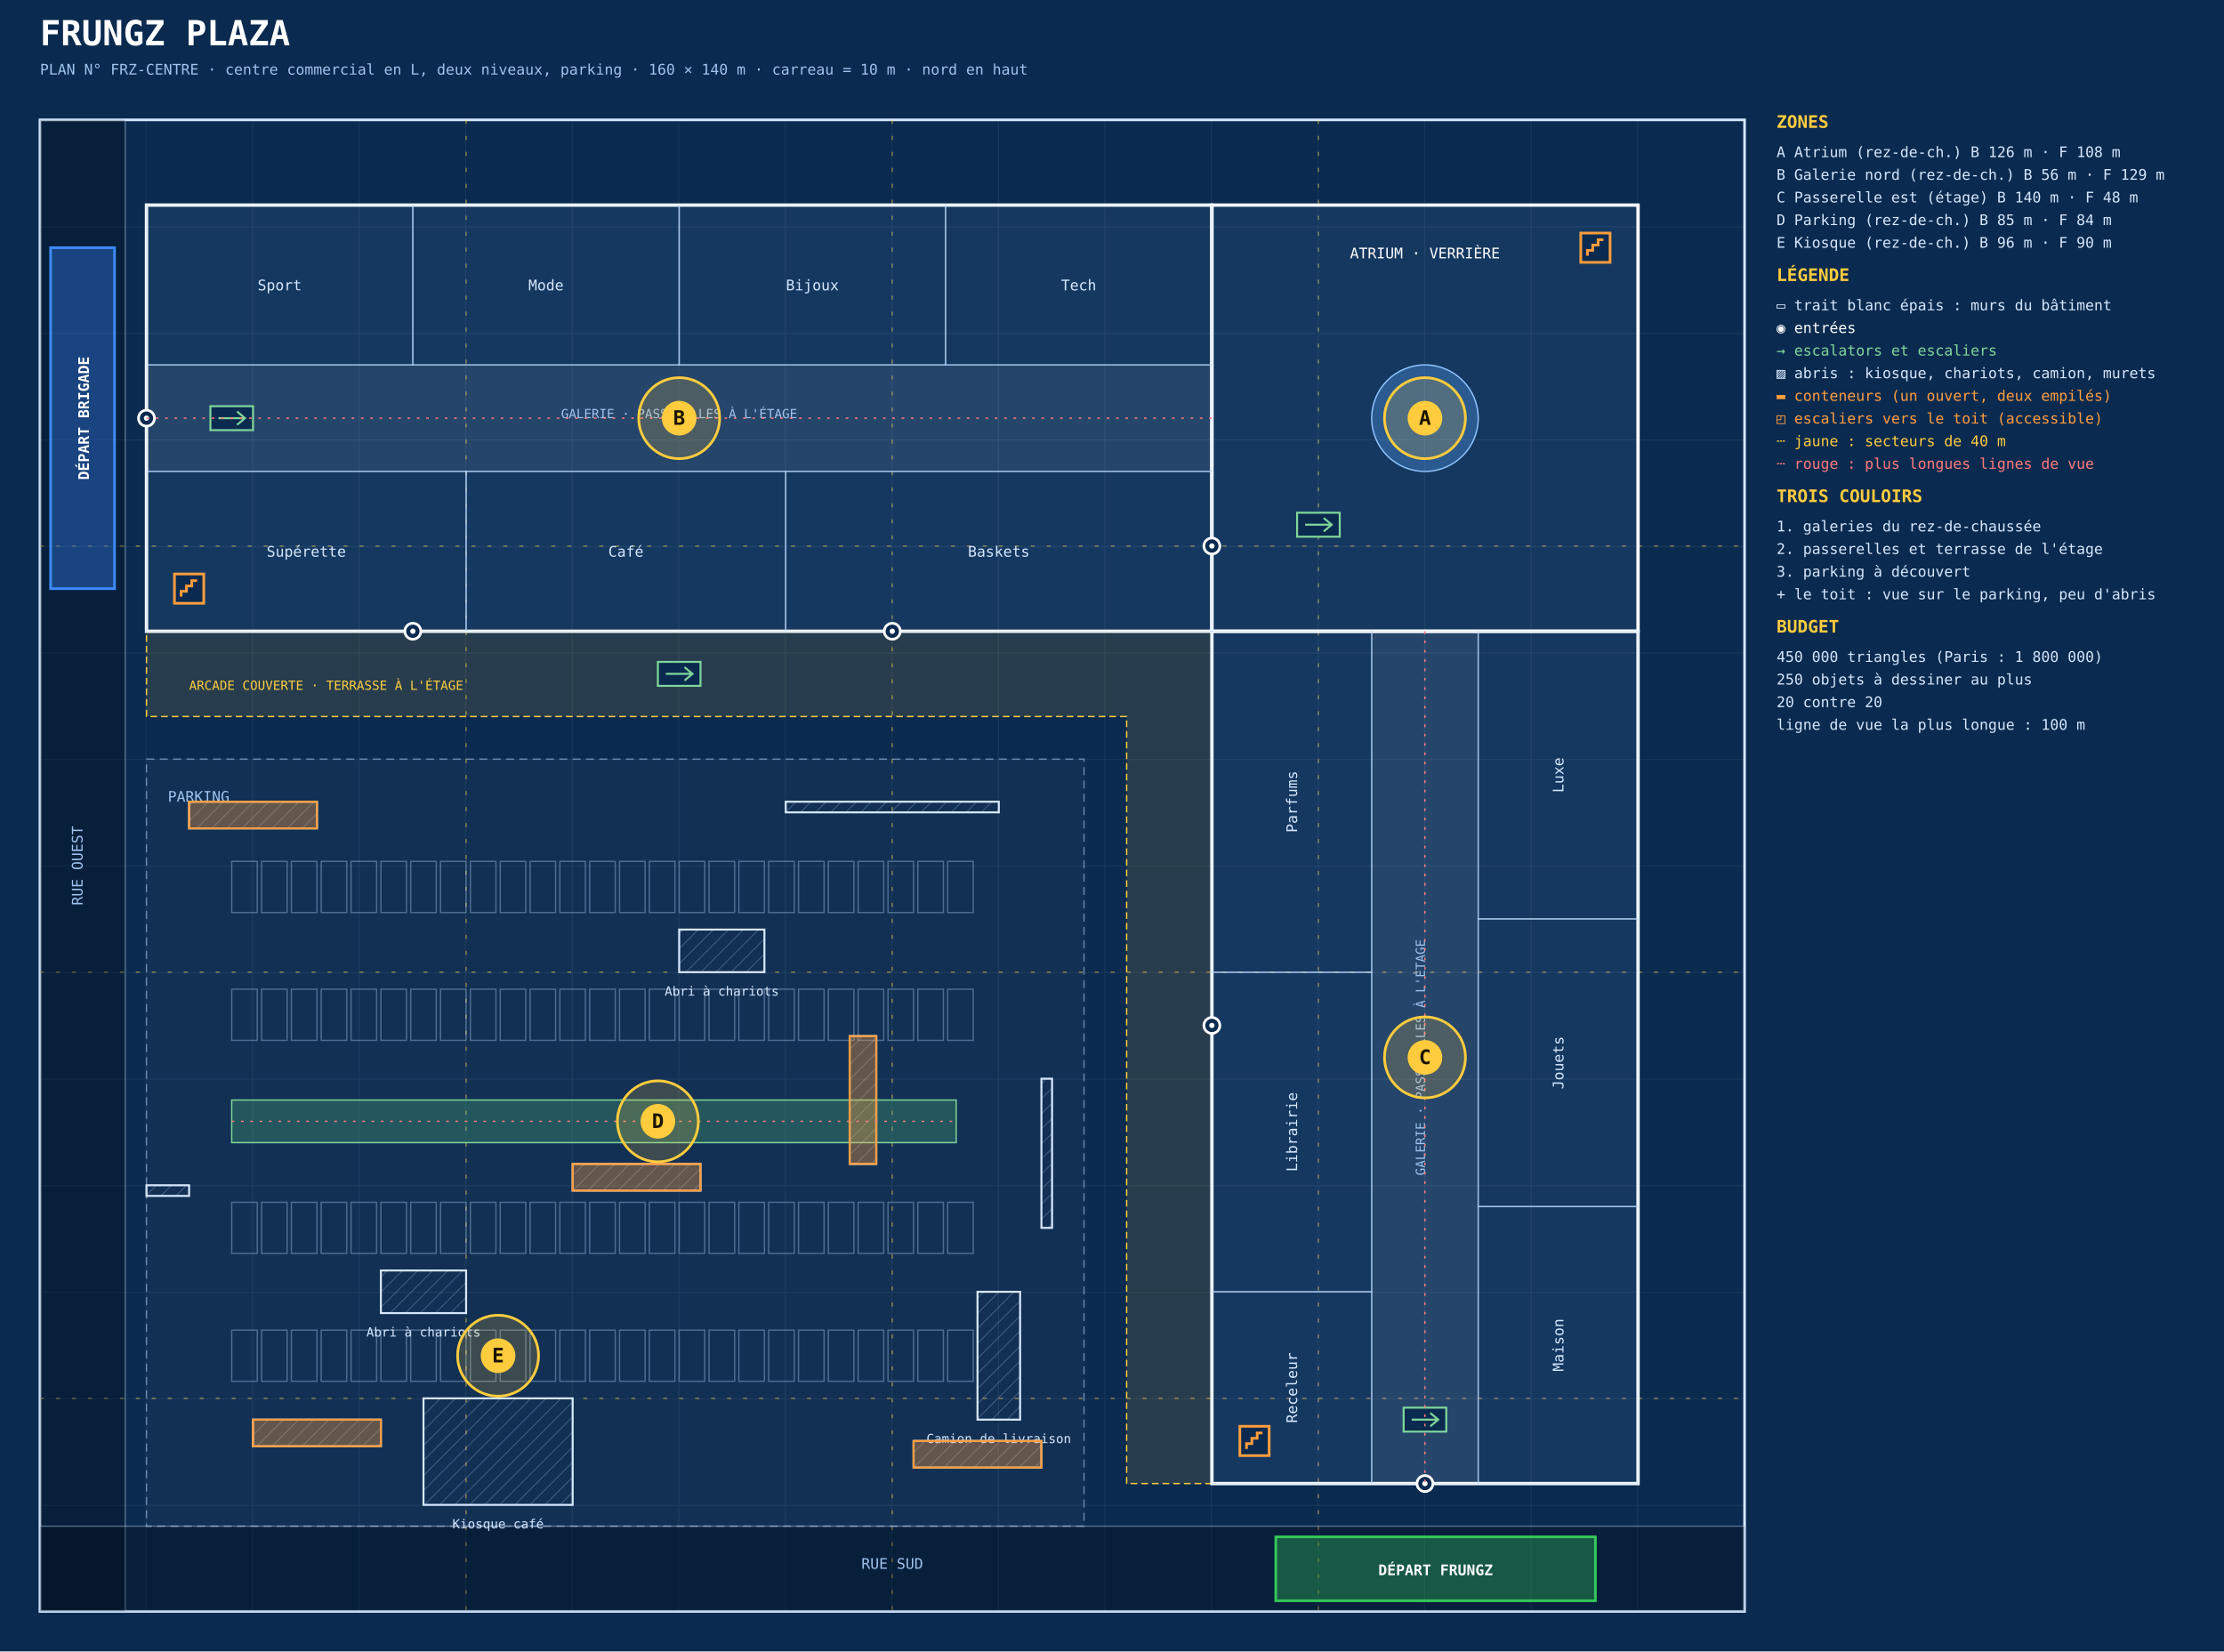
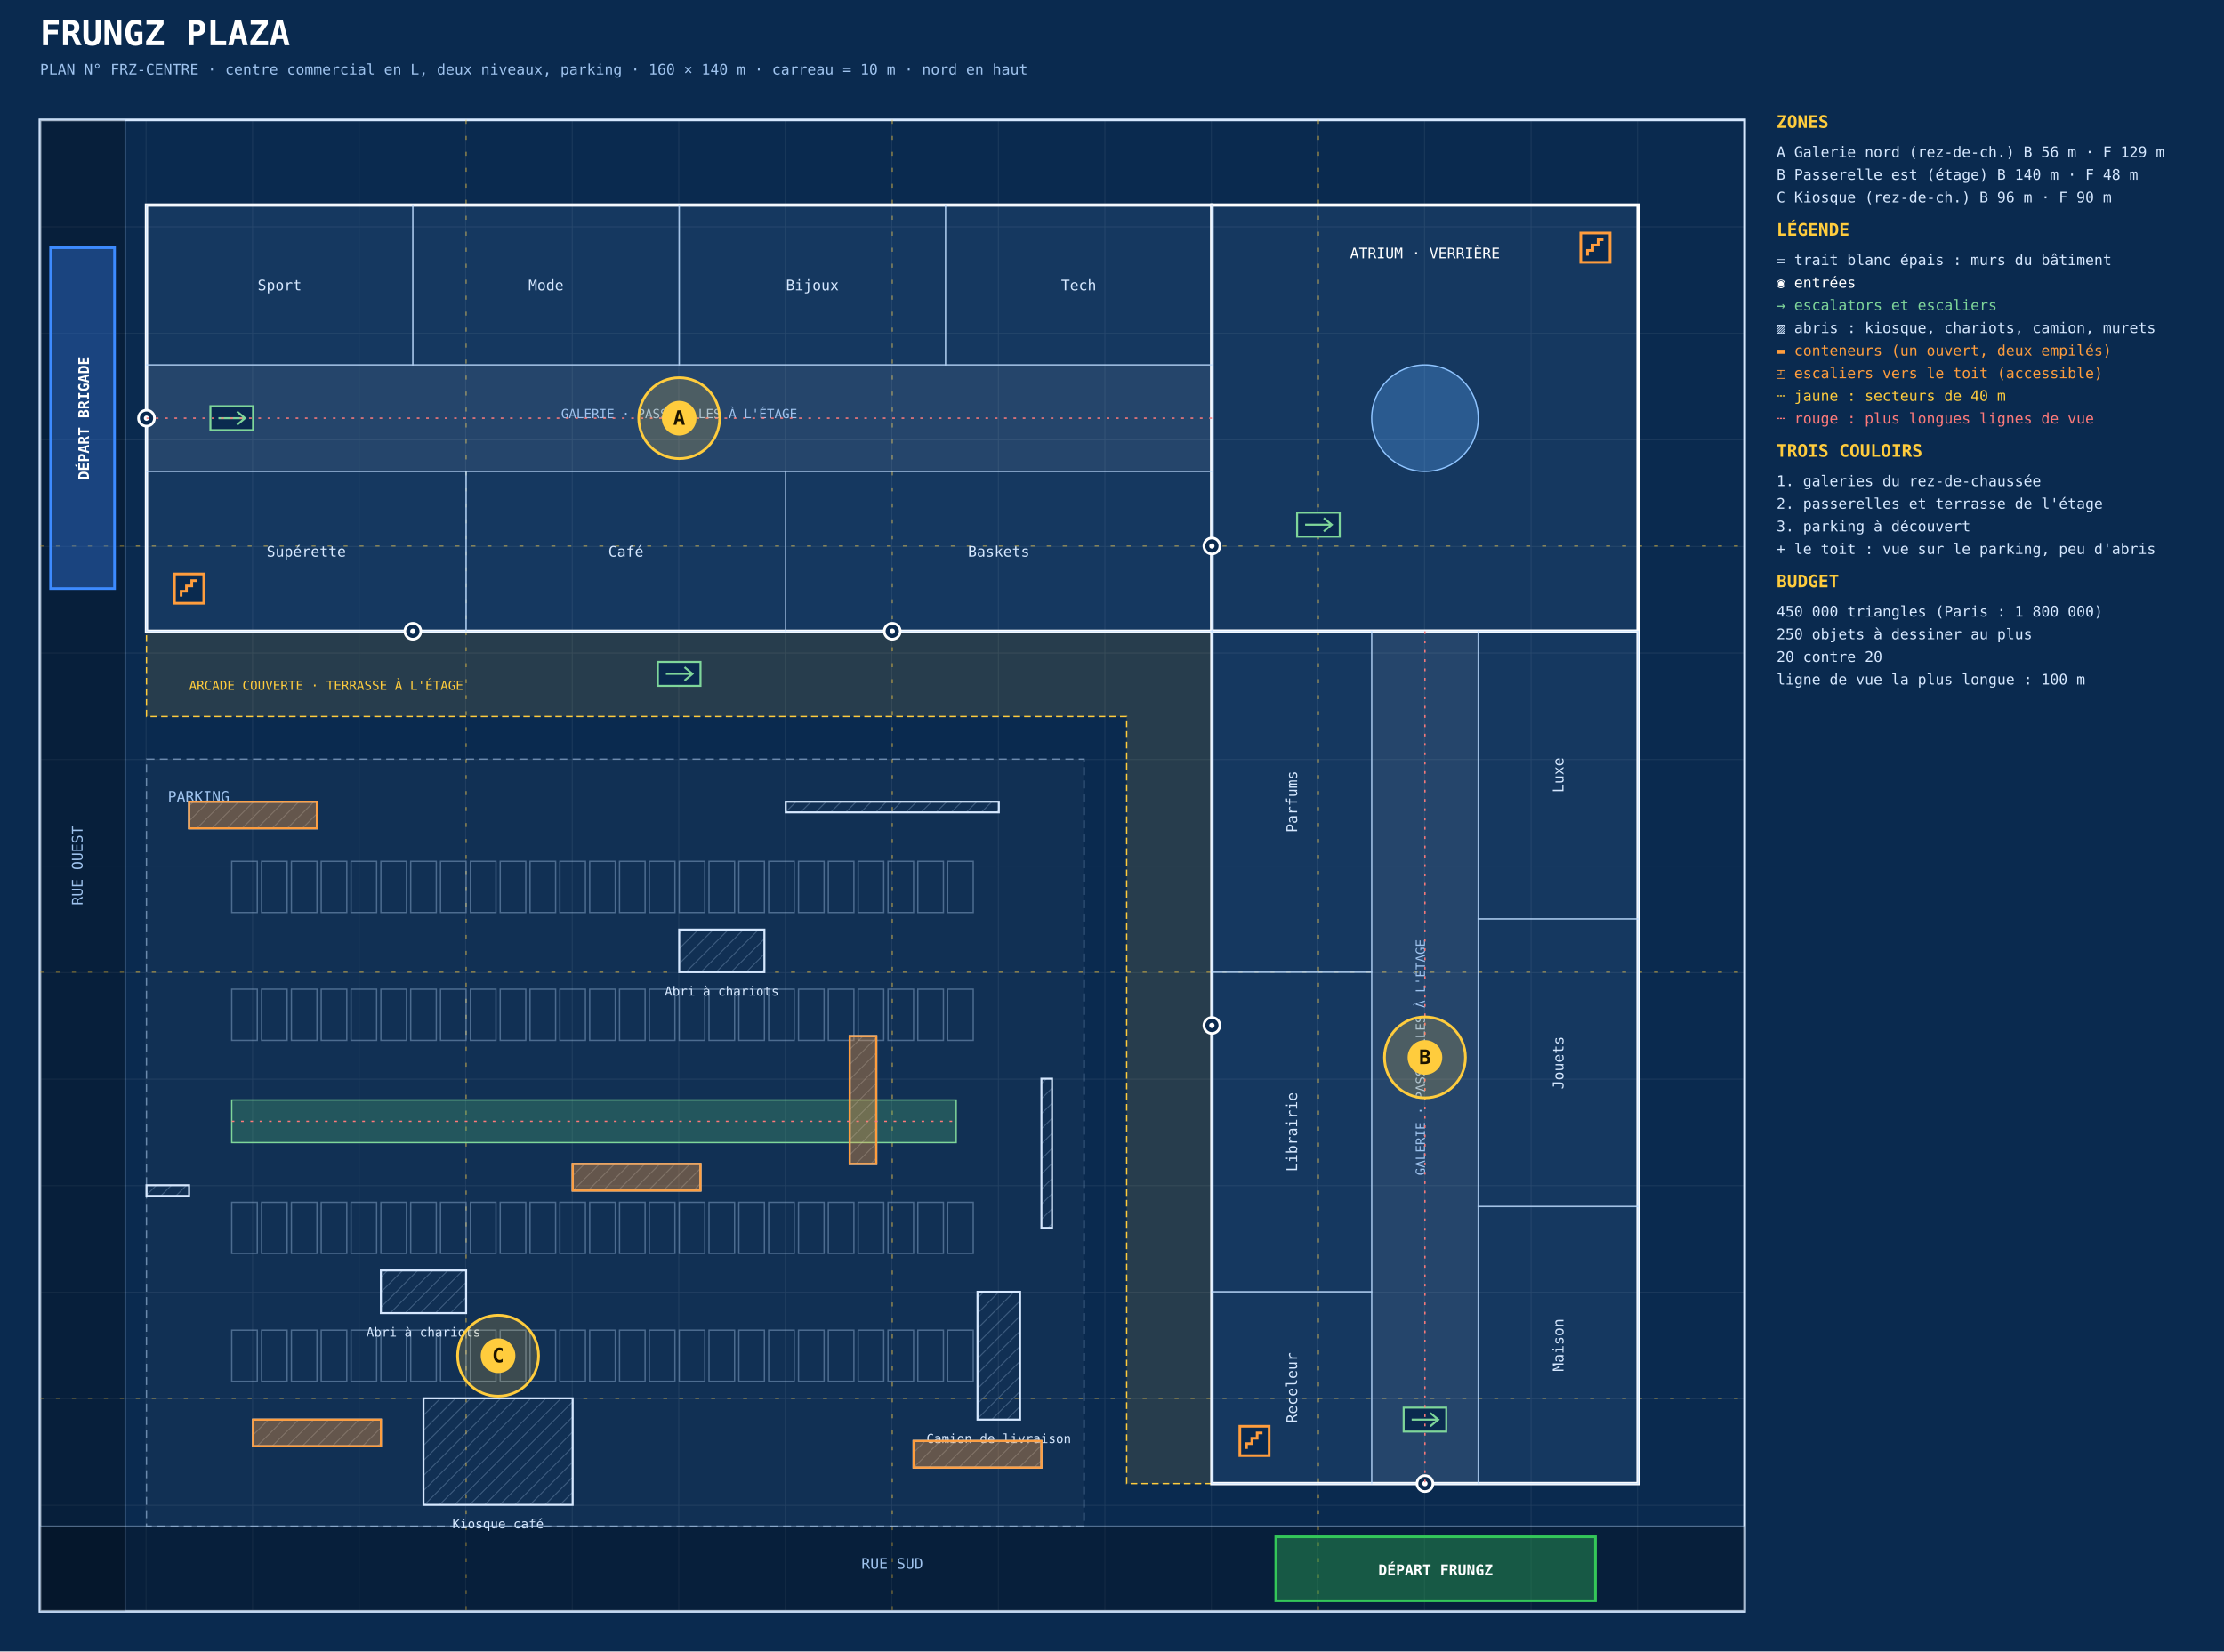
<svg xmlns="http://www.w3.org/2000/svg" viewBox="0 0 1670 1240" width="1670" height="1240" font-family="Menlo,Consolas,monospace" font-size="11" fill="#d6e8ff">
  <defs>
    <pattern id="g" width="80" height="80" patternUnits="userSpaceOnUse" x="30" y="90">
      <path d="M0 0H80V80" fill="none" stroke="rgba(255,255,255,.09)" />
    </pattern>
    <pattern id="h" width="8" height="8" patternUnits="userSpaceOnUse" patternTransform="rotate(45)">
      <path d="M0 0V8" stroke="rgba(190,220,255,.35)" />
    </pattern>
  </defs>
  <rect width="100%" height="100%" fill="#0a2a4f" />
  <rect x="30" y="90" width="1280" height="1120" fill="url(#g)" stroke="#d6e8ff" stroke-width="2" />
  <text x="30" y="34" font-size="26" font-weight="bold" fill="#fff">FRUNGZ PLAZA</text>
  <text x="30" y="56" fill="#9fc3ee">PLAN N° FRZ-CENTRE · centre commercial en L, deux niveaux, parking · 160 × 140 m · carreau = 10 m · nord en haut</text>
  <line x1="350" y1="90" x2="350" y2="1210" stroke="#ffcc3d" stroke-dasharray="3 9" opacity=".5" />
  <line x1="670" y1="90" x2="670" y2="1210" stroke="#ffcc3d" stroke-dasharray="3 9" opacity=".5" />
  <line x1="990" y1="90" x2="990" y2="1210" stroke="#ffcc3d" stroke-dasharray="3 9" opacity=".5" />
  <line x1="30" y1="410" x2="1310" y2="410" stroke="#ffcc3d" stroke-dasharray="3 9" opacity=".5" />
  <line x1="30" y1="730" x2="1310" y2="730" stroke="#ffcc3d" stroke-dasharray="3 9" opacity=".5" />
  <line x1="30" y1="1050" x2="1310" y2="1050" stroke="#ffcc3d" stroke-dasharray="3 9" opacity=".5" />
  <rect x="30" y="90" width="64" height="1120" fill="rgba(0,0,0,.25)" stroke="rgba(190,220,255,.4)" />
  <text x="62" y="650" text-anchor="middle" fill="#9fc3ee" transform="rotate(-90 62 650)">RUE OUEST</text>
  <rect x="30" y="1146" width="1280" height="64" fill="rgba(0,0,0,.25)" stroke="rgba(190,220,255,.4)" />
  <text x="670" y="1178" text-anchor="middle" fill="#9fc3ee">RUE SUD</text>
  <rect x="110" y="570" width="704" height="576" fill="rgba(255,255,255,.03)" stroke="rgba(190,220,255,.5)" stroke-dasharray="6 4" />
  <text x="126" y="602" fill="#9fc3ee">PARKING</text>
  <rect x="174" y="646.8" width="19.2" height="38.4" fill="none" stroke="rgba(190,220,255,.35)" />
  <rect x="196.4" y="646.8" width="19.2" height="38.4" fill="none" stroke="rgba(190,220,255,.35)" />
  <rect x="218.8" y="646.8" width="19.2" height="38.4" fill="none" stroke="rgba(190,220,255,.35)" />
  <rect x="241.2" y="646.8" width="19.2" height="38.4" fill="none" stroke="rgba(190,220,255,.35)" />
  <rect x="263.6" y="646.8" width="19.2" height="38.4" fill="none" stroke="rgba(190,220,255,.35)" />
  <rect x="286" y="646.8" width="19.2" height="38.4" fill="none" stroke="rgba(190,220,255,.35)" />
  <rect x="308.4" y="646.8" width="19.2" height="38.4" fill="none" stroke="rgba(190,220,255,.35)" />
  <rect x="330.8" y="646.8" width="19.2" height="38.4" fill="none" stroke="rgba(190,220,255,.35)" />
  <rect x="353.2" y="646.8" width="19.2" height="38.4" fill="none" stroke="rgba(190,220,255,.35)" />
  <rect x="375.6" y="646.8" width="19.2" height="38.4" fill="none" stroke="rgba(190,220,255,.35)" />
  <rect x="398" y="646.8" width="19.2" height="38.4" fill="none" stroke="rgba(190,220,255,.35)" />
  <rect x="420.4" y="646.8" width="19.2" height="38.4" fill="none" stroke="rgba(190,220,255,.35)" />
  <rect x="442.8" y="646.8" width="19.2" height="38.4" fill="none" stroke="rgba(190,220,255,.35)" />
  <rect x="465.2" y="646.8" width="19.2" height="38.4" fill="none" stroke="rgba(190,220,255,.35)" />
  <rect x="487.6" y="646.8" width="19.2" height="38.4" fill="none" stroke="rgba(190,220,255,.35)" />
  <rect x="510" y="646.8" width="19.2" height="38.4" fill="none" stroke="rgba(190,220,255,.35)" />
  <rect x="532.4" y="646.8" width="19.2" height="38.4" fill="none" stroke="rgba(190,220,255,.35)" />
  <rect x="554.8" y="646.8" width="19.2" height="38.4" fill="none" stroke="rgba(190,220,255,.35)" />
  <rect x="577.2" y="646.8" width="19.2" height="38.4" fill="none" stroke="rgba(190,220,255,.35)" />
  <rect x="599.6" y="646.8" width="19.2" height="38.4" fill="none" stroke="rgba(190,220,255,.35)" />
  <rect x="622" y="646.8" width="19.2" height="38.4" fill="none" stroke="rgba(190,220,255,.35)" />
  <rect x="644.4" y="646.8" width="19.2" height="38.4" fill="none" stroke="rgba(190,220,255,.35)" />
  <rect x="666.8" y="646.8" width="19.2" height="38.4" fill="none" stroke="rgba(190,220,255,.35)" />
  <rect x="689.2" y="646.8" width="19.2" height="38.4" fill="none" stroke="rgba(190,220,255,.35)" />
  <rect x="711.6" y="646.8" width="19.2" height="38.4" fill="none" stroke="rgba(190,220,255,.35)" />
  <rect x="174" y="742.8" width="19.2" height="38.4" fill="none" stroke="rgba(190,220,255,.35)" />
  <rect x="196.4" y="742.8" width="19.2" height="38.4" fill="none" stroke="rgba(190,220,255,.35)" />
  <rect x="218.8" y="742.8" width="19.2" height="38.4" fill="none" stroke="rgba(190,220,255,.35)" />
  <rect x="241.2" y="742.8" width="19.2" height="38.4" fill="none" stroke="rgba(190,220,255,.35)" />
  <rect x="263.6" y="742.8" width="19.2" height="38.4" fill="none" stroke="rgba(190,220,255,.35)" />
  <rect x="286" y="742.8" width="19.2" height="38.4" fill="none" stroke="rgba(190,220,255,.35)" />
  <rect x="308.4" y="742.8" width="19.2" height="38.4" fill="none" stroke="rgba(190,220,255,.35)" />
  <rect x="330.8" y="742.8" width="19.2" height="38.4" fill="none" stroke="rgba(190,220,255,.35)" />
  <rect x="353.2" y="742.8" width="19.2" height="38.4" fill="none" stroke="rgba(190,220,255,.35)" />
  <rect x="375.6" y="742.8" width="19.2" height="38.4" fill="none" stroke="rgba(190,220,255,.35)" />
  <rect x="398" y="742.8" width="19.2" height="38.4" fill="none" stroke="rgba(190,220,255,.35)" />
  <rect x="420.4" y="742.8" width="19.2" height="38.4" fill="none" stroke="rgba(190,220,255,.35)" />
  <rect x="442.8" y="742.8" width="19.2" height="38.4" fill="none" stroke="rgba(190,220,255,.35)" />
  <rect x="465.2" y="742.8" width="19.2" height="38.4" fill="none" stroke="rgba(190,220,255,.35)" />
  <rect x="487.6" y="742.8" width="19.2" height="38.4" fill="none" stroke="rgba(190,220,255,.35)" />
  <rect x="510" y="742.8" width="19.2" height="38.4" fill="none" stroke="rgba(190,220,255,.35)" />
  <rect x="532.4" y="742.8" width="19.2" height="38.4" fill="none" stroke="rgba(190,220,255,.35)" />
  <rect x="554.8" y="742.8" width="19.2" height="38.4" fill="none" stroke="rgba(190,220,255,.35)" />
  <rect x="577.2" y="742.8" width="19.2" height="38.4" fill="none" stroke="rgba(190,220,255,.35)" />
  <rect x="599.6" y="742.8" width="19.2" height="38.4" fill="none" stroke="rgba(190,220,255,.35)" />
  <rect x="622" y="742.8" width="19.2" height="38.4" fill="none" stroke="rgba(190,220,255,.35)" />
  <rect x="644.4" y="742.8" width="19.2" height="38.4" fill="none" stroke="rgba(190,220,255,.35)" />
  <rect x="666.8" y="742.8" width="19.2" height="38.4" fill="none" stroke="rgba(190,220,255,.35)" />
  <rect x="689.2" y="742.8" width="19.2" height="38.4" fill="none" stroke="rgba(190,220,255,.35)" />
  <rect x="711.6" y="742.8" width="19.2" height="38.4" fill="none" stroke="rgba(190,220,255,.35)" />
  <rect x="174" y="902.8" width="19.2" height="38.4" fill="none" stroke="rgba(190,220,255,.35)" />
  <rect x="196.4" y="902.8" width="19.2" height="38.4" fill="none" stroke="rgba(190,220,255,.35)" />
  <rect x="218.8" y="902.8" width="19.2" height="38.4" fill="none" stroke="rgba(190,220,255,.35)" />
  <rect x="241.2" y="902.8" width="19.2" height="38.4" fill="none" stroke="rgba(190,220,255,.35)" />
  <rect x="263.6" y="902.8" width="19.2" height="38.4" fill="none" stroke="rgba(190,220,255,.35)" />
  <rect x="286" y="902.8" width="19.2" height="38.4" fill="none" stroke="rgba(190,220,255,.35)" />
  <rect x="308.4" y="902.8" width="19.2" height="38.4" fill="none" stroke="rgba(190,220,255,.35)" />
  <rect x="330.8" y="902.8" width="19.2" height="38.4" fill="none" stroke="rgba(190,220,255,.35)" />
  <rect x="353.2" y="902.8" width="19.2" height="38.4" fill="none" stroke="rgba(190,220,255,.35)" />
  <rect x="375.6" y="902.8" width="19.2" height="38.4" fill="none" stroke="rgba(190,220,255,.35)" />
  <rect x="398" y="902.8" width="19.2" height="38.4" fill="none" stroke="rgba(190,220,255,.35)" />
  <rect x="420.4" y="902.8" width="19.2" height="38.4" fill="none" stroke="rgba(190,220,255,.35)" />
  <rect x="442.8" y="902.8" width="19.2" height="38.4" fill="none" stroke="rgba(190,220,255,.35)" />
  <rect x="465.2" y="902.8" width="19.2" height="38.4" fill="none" stroke="rgba(190,220,255,.35)" />
  <rect x="487.6" y="902.8" width="19.2" height="38.4" fill="none" stroke="rgba(190,220,255,.35)" />
  <rect x="510" y="902.8" width="19.2" height="38.4" fill="none" stroke="rgba(190,220,255,.35)" />
  <rect x="532.4" y="902.8" width="19.2" height="38.4" fill="none" stroke="rgba(190,220,255,.35)" />
  <rect x="554.8" y="902.8" width="19.2" height="38.4" fill="none" stroke="rgba(190,220,255,.35)" />
  <rect x="577.2" y="902.8" width="19.2" height="38.4" fill="none" stroke="rgba(190,220,255,.35)" />
  <rect x="599.6" y="902.8" width="19.2" height="38.4" fill="none" stroke="rgba(190,220,255,.35)" />
  <rect x="622" y="902.8" width="19.2" height="38.4" fill="none" stroke="rgba(190,220,255,.35)" />
  <rect x="644.4" y="902.8" width="19.2" height="38.4" fill="none" stroke="rgba(190,220,255,.35)" />
  <rect x="666.8" y="902.8" width="19.2" height="38.4" fill="none" stroke="rgba(190,220,255,.35)" />
  <rect x="689.2" y="902.8" width="19.2" height="38.4" fill="none" stroke="rgba(190,220,255,.35)" />
  <rect x="711.6" y="902.8" width="19.2" height="38.4" fill="none" stroke="rgba(190,220,255,.35)" />
  <rect x="174" y="998.8" width="19.2" height="38.4" fill="none" stroke="rgba(190,220,255,.35)" />
  <rect x="196.4" y="998.8" width="19.2" height="38.4" fill="none" stroke="rgba(190,220,255,.35)" />
  <rect x="218.8" y="998.8" width="19.2" height="38.4" fill="none" stroke="rgba(190,220,255,.35)" />
  <rect x="241.2" y="998.8" width="19.2" height="38.4" fill="none" stroke="rgba(190,220,255,.35)" />
  <rect x="263.6" y="998.8" width="19.2" height="38.4" fill="none" stroke="rgba(190,220,255,.35)" />
  <rect x="286" y="998.8" width="19.2" height="38.4" fill="none" stroke="rgba(190,220,255,.35)" />
  <rect x="308.4" y="998.8" width="19.2" height="38.4" fill="none" stroke="rgba(190,220,255,.35)" />
  <rect x="330.8" y="998.8" width="19.2" height="38.4" fill="none" stroke="rgba(190,220,255,.35)" />
  <rect x="353.2" y="998.8" width="19.2" height="38.4" fill="none" stroke="rgba(190,220,255,.35)" />
  <rect x="375.6" y="998.8" width="19.2" height="38.4" fill="none" stroke="rgba(190,220,255,.35)" />
  <rect x="398" y="998.8" width="19.2" height="38.4" fill="none" stroke="rgba(190,220,255,.35)" />
  <rect x="420.4" y="998.8" width="19.2" height="38.4" fill="none" stroke="rgba(190,220,255,.35)" />
  <rect x="442.8" y="998.8" width="19.2" height="38.4" fill="none" stroke="rgba(190,220,255,.35)" />
  <rect x="465.2" y="998.8" width="19.2" height="38.4" fill="none" stroke="rgba(190,220,255,.35)" />
  <rect x="487.6" y="998.8" width="19.2" height="38.4" fill="none" stroke="rgba(190,220,255,.35)" />
  <rect x="510" y="998.8" width="19.2" height="38.4" fill="none" stroke="rgba(190,220,255,.35)" />
  <rect x="532.4" y="998.8" width="19.2" height="38.4" fill="none" stroke="rgba(190,220,255,.35)" />
  <rect x="554.8" y="998.8" width="19.2" height="38.4" fill="none" stroke="rgba(190,220,255,.35)" />
  <rect x="577.2" y="998.8" width="19.2" height="38.4" fill="none" stroke="rgba(190,220,255,.35)" />
  <rect x="599.6" y="998.8" width="19.2" height="38.4" fill="none" stroke="rgba(190,220,255,.35)" />
  <rect x="622" y="998.8" width="19.2" height="38.4" fill="none" stroke="rgba(190,220,255,.35)" />
  <rect x="644.4" y="998.8" width="19.2" height="38.4" fill="none" stroke="rgba(190,220,255,.35)" />
  <rect x="666.8" y="998.8" width="19.2" height="38.4" fill="none" stroke="rgba(190,220,255,.35)" />
  <rect x="689.2" y="998.8" width="19.2" height="38.4" fill="none" stroke="rgba(190,220,255,.35)" />
  <rect x="711.6" y="998.8" width="19.2" height="38.4" fill="none" stroke="rgba(190,220,255,.35)" />
  <rect x="174" y="826" width="544" height="32" fill="rgba(90,200,120,.25)" stroke="#7fd69a" />
  <rect x="318" y="1050" width="112" height="80" fill="url(#h)" stroke="#d6e8ff" stroke-width="1.5" />
  <text x="374" y="1147.6" text-anchor="middle" font-size="9.5">Kiosque café</text>
  <rect x="510" y="698" width="64" height="32" fill="url(#h)" stroke="#d6e8ff" stroke-width="1.5" />
  <text x="542" y="747.6" text-anchor="middle" font-size="9.5">Abri à chariots</text>
  <rect x="286" y="954" width="64" height="32" fill="url(#h)" stroke="#d6e8ff" stroke-width="1.5" />
  <text x="318" y="1003.6" text-anchor="middle" font-size="9.5">Abri à chariots</text>
  <rect x="734" y="970" width="32" height="96" fill="url(#h)" stroke="#d6e8ff" stroke-width="1.5" />
  <text x="750" y="1083.6" text-anchor="middle" font-size="9.5">Camion de livraison</text>
  <rect x="110" y="890" width="32" height="8" fill="url(#h)" stroke="#d6e8ff" stroke-width="1.5" />
  <rect x="590" y="602" width="160" height="8" fill="url(#h)" stroke="#d6e8ff" stroke-width="1.5" />
  <rect x="782" y="810" width="8" height="112" fill="url(#h)" stroke="#d6e8ff" stroke-width="1.5" />
  <rect x="142" y="602" width="96" height="20" fill="url(#h)" stroke="#d6e8ff" stroke-width="1.5" />
  <rect x="142" y="602" width="96" height="20" fill="rgba(255,157,61,.35)" stroke="#ff9d3d" stroke-width="1.5" />
  <rect x="430" y="874" width="96" height="20" fill="url(#h)" stroke="#d6e8ff" stroke-width="1.5" />
  <rect x="430" y="874" width="96" height="20" fill="rgba(255,157,61,.35)" stroke="#ff9d3d" stroke-width="1.5" />
  <rect x="638" y="778" width="20" height="96" fill="url(#h)" stroke="#d6e8ff" stroke-width="1.5" />
  <rect x="638" y="778" width="20" height="96" fill="rgba(255,157,61,.35)" stroke="#ff9d3d" stroke-width="1.5" />
  <rect x="190" y="1066" width="96" height="20" fill="url(#h)" stroke="#d6e8ff" stroke-width="1.5" />
  <rect x="190" y="1066" width="96" height="20" fill="rgba(255,157,61,.35)" stroke="#ff9d3d" stroke-width="1.5" />
  <rect x="686" y="1082" width="96" height="20" fill="url(#h)" stroke="#d6e8ff" stroke-width="1.5" />
  <rect x="686" y="1082" width="96" height="20" fill="rgba(255,157,61,.35)" stroke="#ff9d3d" stroke-width="1.5" />
  <polygon points="110,474 910,474 910,1114 846,1114 846,538 110,538" fill="rgba(255,204,61,.12)" stroke="#ffcc3d" stroke-dasharray="5 3" />
  <text x="142" y="518" fill="#ffcc3d" font-size="9.5">ARCADE COUVERTE · TERRASSE À L'ÉTAGE</text>
  <rect x="110" y="154" width="800" height="320" fill="rgba(120,180,255,.10)" stroke="#fff" stroke-width="2.5" />
  <rect x="910" y="474" width="320" height="640" fill="rgba(120,180,255,.10)" stroke="#fff" stroke-width="2.5" />
  <rect x="910" y="154" width="320" height="320" fill="rgba(120,180,255,.10)" stroke="#fff" stroke-width="2.5" />
  <rect x="110" y="274" width="800" height="80" fill="rgba(255,255,255,.07)" stroke="rgba(190,220,255,.5)" />
  <text x="510" y="314" text-anchor="middle" fill="#9fc3ee" font-size="9.5">GALERIE · PASSERELLES À L'ÉTAGE</text>
  <rect x="1030" y="474" width="80" height="640" fill="rgba(255,255,255,.07)" stroke="rgba(190,220,255,.5)" />
  <text x="1070" y="794" text-anchor="middle" fill="#9fc3ee" font-size="9.5" transform="rotate(-90 1070 794)">GALERIE · PASSERELLES À L'ÉTAGE</text>
  <rect x="110" y="154" width="200" height="120" fill="none" stroke="rgba(190,220,255,.6)" />
  <text x="210" y="218" text-anchor="middle">Sport</text>
  <rect x="310" y="154" width="200" height="120" fill="none" stroke="rgba(190,220,255,.6)" />
  <text x="410" y="218" text-anchor="middle">Mode</text>
  <rect x="510" y="154" width="200" height="120" fill="none" stroke="rgba(190,220,255,.6)" />
  <text x="610" y="218" text-anchor="middle">Bijoux</text>
  <rect x="710" y="154" width="200" height="120" fill="none" stroke="rgba(190,220,255,.6)" />
  <text x="810" y="218" text-anchor="middle">Tech</text>
  <rect x="110" y="354" width="240" height="120" fill="none" stroke="rgba(190,220,255,.6)" />
  <text x="230" y="418" text-anchor="middle">Supérette</text>
  <rect x="350" y="354" width="240" height="120" fill="none" stroke="rgba(190,220,255,.6)" />
  <text x="470" y="418" text-anchor="middle">Café</text>
  <rect x="590" y="354" width="320" height="120" fill="none" stroke="rgba(190,220,255,.6)" />
  <text x="750" y="418" text-anchor="middle">Baskets</text>
  <rect x="1110" y="474" width="120" height="216" fill="none" stroke="rgba(190,220,255,.6)" />
  <text x="1170" y="586" text-anchor="middle" transform="rotate(-90 1170 582)">Luxe</text>
  <rect x="1110" y="690" width="120" height="216" fill="none" stroke="rgba(190,220,255,.6)" />
  <text x="1170" y="802" text-anchor="middle" transform="rotate(-90 1170 798)">Jouets</text>
  <rect x="1110" y="906" width="120" height="208" fill="none" stroke="rgba(190,220,255,.6)" />
  <text x="1170" y="1014" text-anchor="middle" transform="rotate(-90 1170 1010)">Maison</text>
  <rect x="910" y="474" width="120" height="256" fill="none" stroke="rgba(190,220,255,.6)" />
  <text x="970" y="606" text-anchor="middle" transform="rotate(-90 970 602)">Parfums</text>
  <rect x="910" y="730" width="120" height="240" fill="none" stroke="rgba(190,220,255,.6)" />
  <text x="970" y="854" text-anchor="middle" transform="rotate(-90 970 850)">Librairie</text>
  <rect x="910" y="970" width="120" height="144" fill="none" stroke="rgba(190,220,255,.6)" />
  <text x="970" y="1046" text-anchor="middle" transform="rotate(-90 970 1042)">Receleur</text>
  <circle cx="1070" cy="314" r="40" fill="rgba(90,170,255,.3)" stroke="#8fc4ff" />
  <text x="1070" y="194" text-anchor="middle" fill="#fff">ATRIUM · VERRIÈRE</text>
  <rect x="131" y="431" width="22" height="22" fill="#0a2a4f" stroke="#ff9d3d" stroke-width="2" />
  <path d="M136 448v-4h4v-4h4v-4h4" fill="none" stroke="#ff9d3d" stroke-width="2" />
  <rect x="1187" y="175" width="22" height="22" fill="#0a2a4f" stroke="#ff9d3d" stroke-width="2" />
  <path d="M1192 192v-4h4v-4h4v-4h4" fill="none" stroke="#ff9d3d" stroke-width="2" />
  <rect x="931" y="1071" width="22" height="22" fill="#0a2a4f" stroke="#ff9d3d" stroke-width="2" />
  <path d="M936 1088v-4h4v-4h4v-4h4" fill="none" stroke="#ff9d3d" stroke-width="2" />
  <rect x="158" y="305" width="32" height="18" fill="#0a2a4f" stroke="#7fd69a" stroke-width="1.5" />
  <path d="M164 314h20m-6 -5l6 5l-6 5" fill="none" stroke="#7fd69a" stroke-width="1.5" />
  <rect x="974" y="385" width="32" height="18" fill="#0a2a4f" stroke="#7fd69a" stroke-width="1.5" />
  <path d="M980 394h20m-6 -5l6 5l-6 5" fill="none" stroke="#7fd69a" stroke-width="1.5" />
  <rect x="1054" y="1057" width="32" height="18" fill="#0a2a4f" stroke="#7fd69a" stroke-width="1.5" />
  <path d="M1060 1066h20m-6 -5l6 5l-6 5" fill="none" stroke="#7fd69a" stroke-width="1.5" />
  <rect x="494" y="497" width="32" height="18" fill="#0a2a4f" stroke="#7fd69a" stroke-width="1.5" />
  <path d="M500 506h20m-6 -5l6 5l-6 5" fill="none" stroke="#7fd69a" stroke-width="1.5" />
  <circle cx="110" cy="314" r="6" fill="#0a2a4f" stroke="#fff" stroke-width="2" />
  <circle cx="110" cy="314" r="2" fill="#fff" />
  <circle cx="310" cy="474" r="6" fill="#0a2a4f" stroke="#fff" stroke-width="2" />
  <circle cx="310" cy="474" r="2" fill="#fff" />
  <circle cx="670" cy="474" r="6" fill="#0a2a4f" stroke="#fff" stroke-width="2" />
  <circle cx="670" cy="474" r="2" fill="#fff" />
  <circle cx="910" cy="770" r="6" fill="#0a2a4f" stroke="#fff" stroke-width="2" />
  <circle cx="910" cy="770" r="2" fill="#fff" />
  <circle cx="1070" cy="1114" r="6" fill="#0a2a4f" stroke="#fff" stroke-width="2" />
  <circle cx="1070" cy="1114" r="2" fill="#fff" />
  <circle cx="910" cy="410" r="6" fill="#0a2a4f" stroke="#fff" stroke-width="2" />
  <circle cx="910" cy="410" r="2" fill="#fff" />
  <line x1="110" y1="314" x2="910" y2="314" stroke="#ff7a7a" stroke-width="1" stroke-dasharray="2 5" />
  <line x1="1070" y1="474" x2="1070" y2="1114" stroke="#ff7a7a" stroke-width="1" stroke-dasharray="2 5" />
  <line x1="174" y1="842" x2="718" y2="842" stroke="#ff7a7a" stroke-width="1" stroke-dasharray="2 5" />
  <rect x="38" y="186" width="48" height="256" fill="#3d8bff" fill-opacity=".35" stroke="#3d8bff" stroke-width="2" />
  <text x="62" y="318.8" text-anchor="middle" fill="#fff" font-weight="bold" transform="rotate(-90 62 314)">DÉPART BRIGADE</text>
  <rect x="958" y="1154" width="240" height="48" fill="#34c759" fill-opacity=".35" stroke="#34c759" stroke-width="2" />
  <text x="1078" y="1182.8" text-anchor="middle" fill="#fff" font-weight="bold">DÉPART FRUNGZ</text>
-   <circle cx="1070" cy="314" r="30.4" fill="rgba(255,204,61,.18)" stroke="#ffcc3d" stroke-width="2" />
-   <circle cx="1070" cy="314" r="13" fill="#ffcc3d" />
-   <text x="1070" y="319" text-anchor="middle" font-size="15" font-weight="bold" fill="#1a1300">A</text>
  <circle cx="510" cy="314" r="30.4" fill="rgba(255,204,61,.18)" stroke="#ffcc3d" stroke-width="2" />
  <circle cx="510" cy="314" r="13" fill="#ffcc3d" />
-   <text x="510" y="319" text-anchor="middle" font-size="15" font-weight="bold" fill="#1a1300">B</text>
+   <text x="510" y="319" text-anchor="middle" font-size="15" font-weight="bold" fill="#1a1300">A</text>
  <circle cx="1070" cy="794" r="30.4" fill="rgba(255,204,61,.18)" stroke="#ffcc3d" stroke-width="2" />
  <circle cx="1070" cy="794" r="13" fill="#ffcc3d" />
-   <text x="1070" y="799" text-anchor="middle" font-size="15" font-weight="bold" fill="#1a1300">C</text>
-   <circle cx="494" cy="842" r="30.4" fill="rgba(255,204,61,.18)" stroke="#ffcc3d" stroke-width="2" />
-   <circle cx="494" cy="842" r="13" fill="#ffcc3d" />
-   <text x="494" y="847" text-anchor="middle" font-size="15" font-weight="bold" fill="#1a1300">D</text>
+   <text x="1070" y="799" text-anchor="middle" font-size="15" font-weight="bold" fill="#1a1300">B</text>
  <circle cx="374" cy="1018" r="30.4" fill="rgba(255,204,61,.18)" stroke="#ffcc3d" stroke-width="2" />
  <circle cx="374" cy="1018" r="13" fill="#ffcc3d" />
-   <text x="374" y="1023" text-anchor="middle" font-size="15" font-weight="bold" fill="#1a1300">E</text>
+   <text x="374" y="1023" text-anchor="middle" font-size="15" font-weight="bold" fill="#1a1300">C</text>
  <text x="1334" y="96" fill="#ffcc3d" font-weight="bold" font-size="13">ZONES</text>
-   <text x="1334" y="118" fill="#d6e8ff">A Atrium (rez-de-ch.)  B 126 m · F 108 m</text>
-   <text x="1334" y="135" fill="#d6e8ff">B Galerie nord (rez-de-ch.)  B 56 m · F 129 m</text>
-   <text x="1334" y="152" fill="#d6e8ff">C Passerelle est (étage)  B 140 m · F 48 m</text>
-   <text x="1334" y="169" fill="#d6e8ff">D Parking (rez-de-ch.)  B 85 m · F 84 m</text>
-   <text x="1334" y="186" fill="#d6e8ff">E Kiosque (rez-de-ch.)  B 96 m · F 90 m</text>
-   <text x="1334" y="211" fill="#ffcc3d" font-weight="bold" font-size="13">LÉGENDE</text>
-   <text x="1334" y="233" fill="#d6e8ff">▭ trait blanc épais : murs du bâtiment</text>
-   <text x="1334" y="250" fill="#fff">◉ entrées</text>
-   <text x="1334" y="267" fill="#7fd69a">→ escalators et escaliers</text>
-   <text x="1334" y="284" fill="#d6e8ff">▨ abris : kiosque, chariots, camion, murets</text>
-   <text x="1334" y="301" fill="#ff9d3d">▬ conteneurs (un ouvert, deux empilés)</text>
-   <text x="1334" y="318" fill="#ff9d3d">◰ escaliers vers le toit (accessible)</text>
-   <text x="1334" y="335" fill="#ffcc3d">┄ jaune : secteurs de 40 m</text>
-   <text x="1334" y="352" fill="#ff7a7a">┄ rouge : plus longues lignes de vue</text>
-   <text x="1334" y="377" fill="#ffcc3d" font-weight="bold" font-size="13">TROIS COULOIRS</text>
-   <text x="1334" y="399" fill="#d6e8ff">1. galeries du rez-de-chaussée</text>
-   <text x="1334" y="416" fill="#d6e8ff">2. passerelles et terrasse de l'étage</text>
-   <text x="1334" y="433" fill="#d6e8ff">3. parking à découvert</text>
-   <text x="1334" y="450" fill="#d6e8ff">+ le toit : vue sur le parking, peu d'abris</text>
-   <text x="1334" y="475" fill="#ffcc3d" font-weight="bold" font-size="13">BUDGET</text>
-   <text x="1334" y="497" fill="#d6e8ff">450 000 triangles (Paris : 1 800 000)</text>
-   <text x="1334" y="514" fill="#d6e8ff">250 objets à dessiner au plus</text>
-   <text x="1334" y="531" fill="#d6e8ff">20 contre 20</text>
-   <text x="1334" y="548" fill="#d6e8ff">ligne de vue la plus longue : 100 m</text>
+   <text x="1334" y="118" fill="#d6e8ff">A Galerie nord (rez-de-ch.)  B 56 m · F 129 m</text>
+   <text x="1334" y="135" fill="#d6e8ff">B Passerelle est (étage)  B 140 m · F 48 m</text>
+   <text x="1334" y="152" fill="#d6e8ff">C Kiosque (rez-de-ch.)  B 96 m · F 90 m</text>
+   <text x="1334" y="177" fill="#ffcc3d" font-weight="bold" font-size="13">LÉGENDE</text>
+   <text x="1334" y="199" fill="#d6e8ff">▭ trait blanc épais : murs du bâtiment</text>
+   <text x="1334" y="216" fill="#fff">◉ entrées</text>
+   <text x="1334" y="233" fill="#7fd69a">→ escalators et escaliers</text>
+   <text x="1334" y="250" fill="#d6e8ff">▨ abris : kiosque, chariots, camion, murets</text>
+   <text x="1334" y="267" fill="#ff9d3d">▬ conteneurs (un ouvert, deux empilés)</text>
+   <text x="1334" y="284" fill="#ff9d3d">◰ escaliers vers le toit (accessible)</text>
+   <text x="1334" y="301" fill="#ffcc3d">┄ jaune : secteurs de 40 m</text>
+   <text x="1334" y="318" fill="#ff7a7a">┄ rouge : plus longues lignes de vue</text>
+   <text x="1334" y="343" fill="#ffcc3d" font-weight="bold" font-size="13">TROIS COULOIRS</text>
+   <text x="1334" y="365" fill="#d6e8ff">1. galeries du rez-de-chaussée</text>
+   <text x="1334" y="382" fill="#d6e8ff">2. passerelles et terrasse de l'étage</text>
+   <text x="1334" y="399" fill="#d6e8ff">3. parking à découvert</text>
+   <text x="1334" y="416" fill="#d6e8ff">+ le toit : vue sur le parking, peu d'abris</text>
+   <text x="1334" y="441" fill="#ffcc3d" font-weight="bold" font-size="13">BUDGET</text>
+   <text x="1334" y="463" fill="#d6e8ff">450 000 triangles (Paris : 1 800 000)</text>
+   <text x="1334" y="480" fill="#d6e8ff">250 objets à dessiner au plus</text>
+   <text x="1334" y="497" fill="#d6e8ff">20 contre 20</text>
+   <text x="1334" y="514" fill="#d6e8ff">ligne de vue la plus longue : 100 m</text>
</svg>
